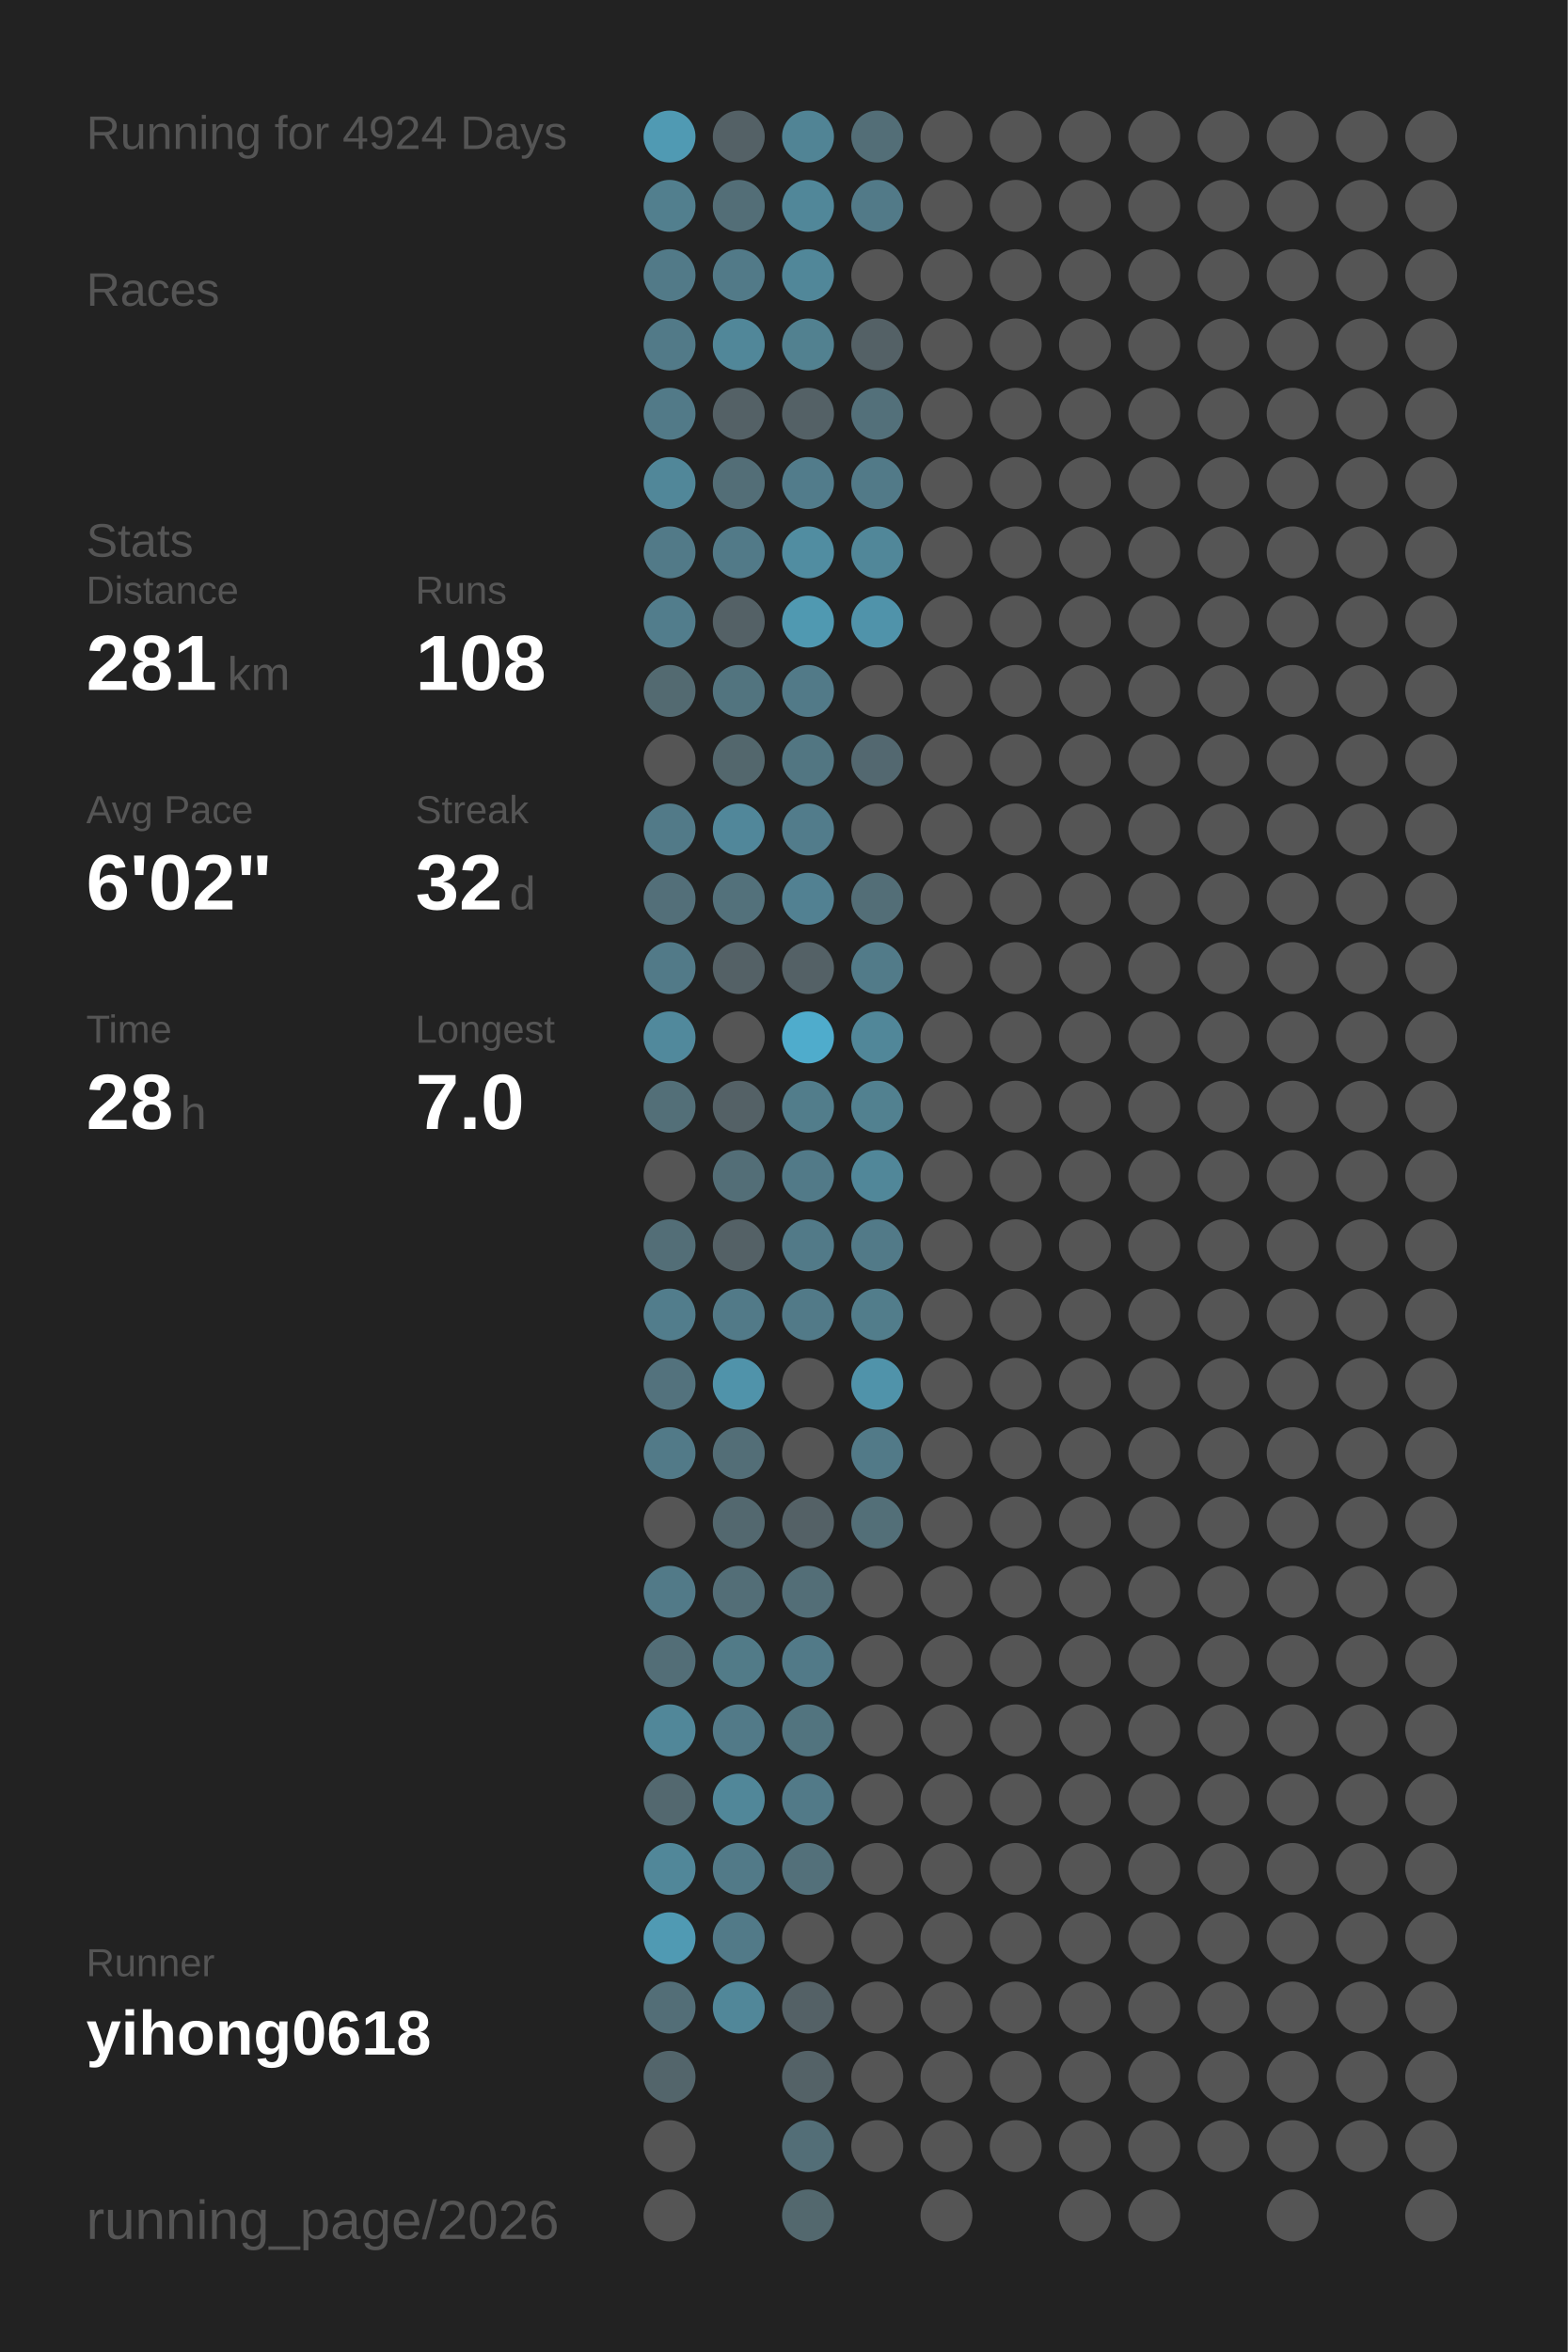
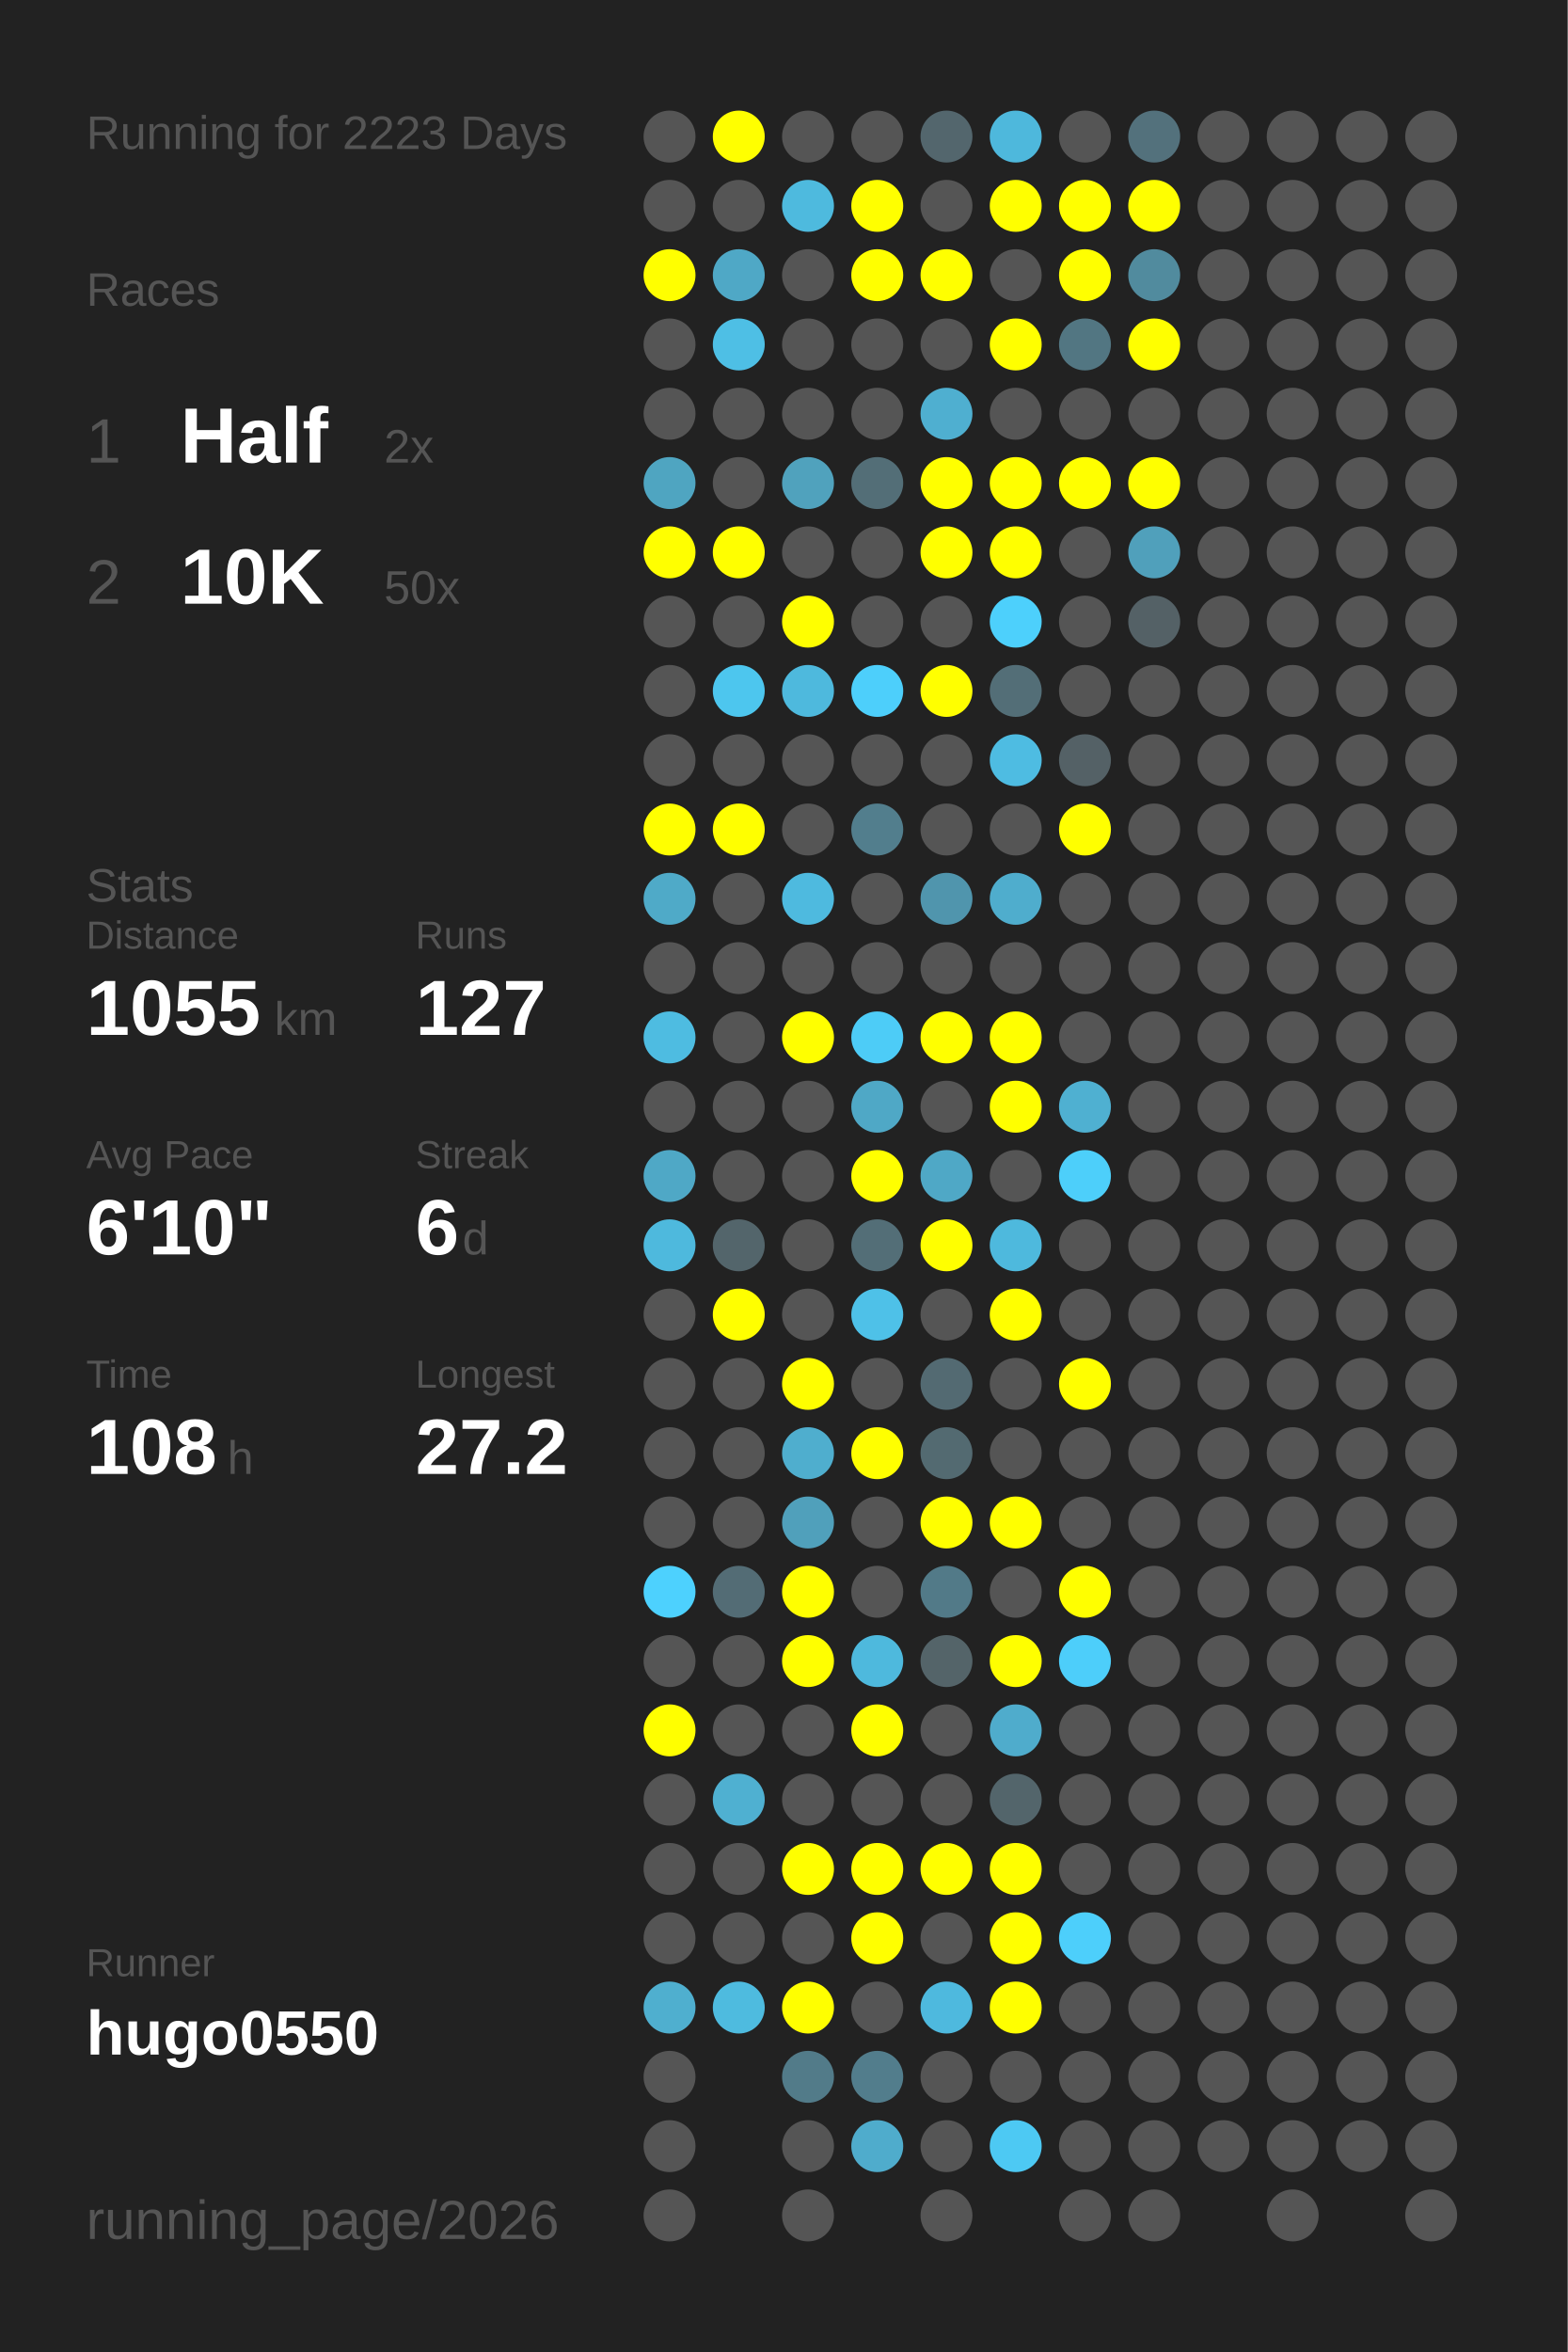
<svg xmlns="http://www.w3.org/2000/svg" baseProfile="full" height="300mm" version="1.1" viewBox="0,0,200,300" width="200mm">
  <defs />
  <rect fill="#222222" height="300" width="200" x="0" y="0" />
-   <text fill="#555555" style="font-size:6px; font-family:Arial;" x="11" y="19">Running for 4924 Days</text>
+   <text fill="#555555" style="font-size:6px; font-family:Arial;" x="11" y="19">Running for 2223 Days</text>
  <text fill="#555555" style="font-size:6px; font-family:Arial;" x="11" y="39">Races</text>
-   <text fill="#555555" style="font-size:6px; font-family:Arial;" x="11" y="71">Stats</text>
-   <text fill="#555555" style="font-size:5px; font-family:Arial;" x="11" y="77">Distance</text>
-   <text fill="#FFFFFF" style="font-size:10px; font-family:Arial; font-weight:bold;" x="11" y="88">281</text>
-   <text fill="#555555" style="font-size:6px; font-family:Arial;" x="29" y="88">km</text>
-   <text fill="#555555" style="font-size:5px; font-family:Arial;" x="53" y="77">Runs</text>
-   <text fill="#FFFFFF" style="font-size:10px; font-family:Arial; font-weight:bold;" x="53" y="88">108</text>
-   <text fill="#555555" style="font-size:5px; font-family:Arial;" x="11" y="105">Avg Pace</text>
-   <text fill="#FFFFFF" style="font-size:10px; font-family:Arial; font-weight:bold;" x="11" y="116">6'02"</text>
-   <text fill="#555555" style="font-size:5px; font-family:Arial;" x="53" y="105">Streak</text>
-   <text fill="#FFFFFF" style="font-size:10px; font-family:Arial; font-weight:bold;" x="53" y="116">32</text>
-   <text fill="#555555" style="font-size:6px; font-family:Arial;" x="65" y="116">d</text>
-   <text fill="#555555" style="font-size:5px; font-family:Arial;" x="11" y="133">Time</text>
-   <text fill="#FFFFFF" style="font-size:10px; font-family:Arial; font-weight:bold;" x="11" y="144">28</text>
-   <text fill="#555555" style="font-size:6px; font-family:Arial;" x="23" y="144">h</text>
-   <text fill="#555555" style="font-size:5px; font-family:Arial;" x="53" y="133">Longest</text>
-   <text fill="#FFFFFF" style="font-size:10px; font-family:Arial; font-weight:bold;" x="53" y="144">7.0</text>
+   <text fill="#555555" style="font-size:8px; font-family:Arial;" x="11" y="59">1</text>
+   <text fill="#FFFFFF" style="font-size:10px; font-family:Arial; font-weight:bold;" x="23" y="59">Half</text>
+   <text fill="#555555" style="font-size:6px; font-family:Arial;" x="49" y="59">2x</text>
+   <text fill="#555555" style="font-size:8px; font-family:Arial;" x="11" y="77">2</text>
+   <text fill="#FFFFFF" style="font-size:10px; font-family:Arial; font-weight:bold;" x="23" y="77">10K</text>
+   <text fill="#555555" style="font-size:6px; font-family:Arial;" x="49" y="77">50x</text>
+   <text fill="#555555" style="font-size:6px; font-family:Arial;" x="11" y="115">Stats</text>
+   <text fill="#555555" style="font-size:5px; font-family:Arial;" x="11" y="121">Distance</text>
+   <text fill="#FFFFFF" style="font-size:10px; font-family:Arial; font-weight:bold;" x="11" y="132">1055</text>
+   <text fill="#555555" style="font-size:6px; font-family:Arial;" x="35" y="132">km</text>
+   <text fill="#555555" style="font-size:5px; font-family:Arial;" x="53" y="121">Runs</text>
+   <text fill="#FFFFFF" style="font-size:10px; font-family:Arial; font-weight:bold;" x="53" y="132">127</text>
+   <text fill="#555555" style="font-size:5px; font-family:Arial;" x="11" y="149">Avg Pace</text>
+   <text fill="#FFFFFF" style="font-size:10px; font-family:Arial; font-weight:bold;" x="11" y="160">6'10"</text>
+   <text fill="#555555" style="font-size:5px; font-family:Arial;" x="53" y="149">Streak</text>
+   <text fill="#FFFFFF" style="font-size:10px; font-family:Arial; font-weight:bold;" x="53" y="160">6</text>
+   <text fill="#555555" style="font-size:6px; font-family:Arial;" x="59" y="160">d</text>
+   <text fill="#555555" style="font-size:5px; font-family:Arial;" x="11" y="177">Time</text>
+   <text fill="#FFFFFF" style="font-size:10px; font-family:Arial; font-weight:bold;" x="11" y="188">108</text>
+   <text fill="#555555" style="font-size:6px; font-family:Arial;" x="29" y="188">h</text>
+   <text fill="#555555" style="font-size:5px; font-family:Arial;" x="53" y="177">Longest</text>
+   <text fill="#FFFFFF" style="font-size:10px; font-family:Arial; font-weight:bold;" x="53" y="188">27.2</text>
  <text fill="#555555" style="font-size:5px; font-family:Arial;" x="11" y="252.065">Runner</text>
-   <text fill="#FFFFFF" style="font-size:8px; font-family:Arial; font-weight:bold;" x="11" y="262.065">yihong0618</text>
+   <text fill="#FFFFFF" style="font-size:8px; font-family:Arial; font-weight:bold;" x="11" y="262.065">hugo0550</text>
  <text fill="#555555" style="font-size:7px; font-family:Arial;" x="11" y="285.581">running_page/2026</text>
-   <circle cx="85.417" cy="17.419" fill="#509ab3" r="3.312" />
-   <circle cx="85.417" cy="26.258" fill="#527f8e" r="3.312" />
-   <circle cx="85.417" cy="35.097" fill="#527a88" r="3.312" />
-   <circle cx="85.417" cy="43.935" fill="#527a88" r="3.312" />
-   <circle cx="85.417" cy="52.774" fill="#527a88" r="3.312" />
-   <circle cx="85.417" cy="61.613" fill="#518799" r="3.312" />
-   <circle cx="85.417" cy="70.452" fill="#527a88" r="3.312" />
-   <circle cx="85.417" cy="79.29" fill="#527d8c" r="3.312" />
-   <circle cx="85.417" cy="88.129" fill="#536a71" r="3.312" />
+   <circle cx="85.417" cy="17.419" fill="#555555" r="3.312" />
+   <circle cx="85.417" cy="26.258" fill="#555555" r="3.312" />
+   <circle cx="85.417" cy="35.097" fill="#FFFF00" r="3.312" />
+   <circle cx="85.417" cy="43.935" fill="#555555" r="3.312" />
+   <circle cx="85.417" cy="52.774" fill="#555555" r="3.312" />
+   <circle cx="85.417" cy="61.613" fill="#4fa5c1" r="3.312" />
+   <circle cx="85.417" cy="70.452" fill="#FFFF00" r="3.312" />
+   <circle cx="85.417" cy="79.29" fill="#555555" r="3.312" />
+   <circle cx="85.417" cy="88.129" fill="#555555" r="3.312" />
  <circle cx="85.417" cy="96.968" fill="#555555" r="3.312" />
-   <circle cx="85.417" cy="105.806" fill="#527a88" r="3.312" />
-   <circle cx="85.417" cy="114.645" fill="#536f79" r="3.312" />
-   <circle cx="85.417" cy="123.484" fill="#527a88" r="3.312" />
-   <circle cx="85.417" cy="132.323" fill="#51899c" r="3.312" />
-   <circle cx="85.417" cy="141.161" fill="#536f78" r="3.312" />
-   <circle cx="85.417" cy="150" fill="#555555" r="3.312" />
-   <circle cx="85.417" cy="158.839" fill="#536e77" r="3.312" />
-   <circle cx="85.417" cy="167.677" fill="#527d8c" r="3.312" />
-   <circle cx="85.417" cy="176.516" fill="#53727d" r="3.312" />
-   <circle cx="85.417" cy="185.355" fill="#527a88" r="3.312" />
+   <circle cx="85.417" cy="105.806" fill="#FFFF00" r="3.312" />
+   <circle cx="85.417" cy="114.645" fill="#4faac8" r="3.312" />
+   <circle cx="85.417" cy="123.484" fill="#555555" r="3.312" />
+   <circle cx="85.417" cy="132.323" fill="#4ebce1" r="3.312" />
+   <circle cx="85.417" cy="141.161" fill="#555555" r="3.312" />
+   <circle cx="85.417" cy="150" fill="#4fa8c6" r="3.312" />
+   <circle cx="85.417" cy="158.839" fill="#4eb9dd" r="3.312" />
+   <circle cx="85.417" cy="167.677" fill="#555555" r="3.312" />
+   <circle cx="85.417" cy="176.516" fill="#555555" r="3.312" />
+   <circle cx="85.417" cy="185.355" fill="#555555" r="3.312" />
  <circle cx="85.417" cy="194.194" fill="#555555" r="3.312" />
-   <circle cx="85.417" cy="203.032" fill="#527a88" r="3.312" />
-   <circle cx="85.417" cy="211.871" fill="#536e77" r="3.312" />
-   <circle cx="85.417" cy="220.71" fill="#518799" r="3.312" />
-   <circle cx="85.417" cy="229.548" fill="#53686f" r="3.312" />
-   <circle cx="85.417" cy="238.387" fill="#518799" r="3.312" />
-   <circle cx="85.417" cy="247.226" fill="#509ab3" r="3.312" />
-   <circle cx="85.417" cy="256.065" fill="#536e77" r="3.312" />
-   <circle cx="85.417" cy="264.903" fill="#53656b" r="3.312" />
+   <circle cx="85.417" cy="203.032" fill="#4dd1fe" r="3.312" />
+   <circle cx="85.417" cy="211.871" fill="#555555" r="3.312" />
+   <circle cx="85.417" cy="220.71" fill="#FFFF00" r="3.312" />
+   <circle cx="85.417" cy="229.548" fill="#555555" r="3.312" />
+   <circle cx="85.417" cy="238.387" fill="#555555" r="3.312" />
+   <circle cx="85.417" cy="247.226" fill="#555555" r="3.312" />
+   <circle cx="85.417" cy="256.065" fill="#4fafcf" r="3.312" />
+   <circle cx="85.417" cy="264.903" fill="#555555" r="3.312" />
  <circle cx="85.417" cy="273.742" fill="#555555" r="3.312" />
  <circle cx="85.417" cy="282.581" fill="#555555" r="3.312" />
-   <circle cx="94.25" cy="17.419" fill="#546166" r="3.312" />
-   <circle cx="94.25" cy="26.258" fill="#536e77" r="3.312" />
-   <circle cx="94.25" cy="35.097" fill="#527a88" r="3.312" />
-   <circle cx="94.25" cy="43.935" fill="#518799" r="3.312" />
-   <circle cx="94.25" cy="52.774" fill="#546166" r="3.312" />
-   <circle cx="94.25" cy="61.613" fill="#536e77" r="3.312" />
-   <circle cx="94.25" cy="70.452" fill="#527a88" r="3.312" />
-   <circle cx="94.25" cy="79.29" fill="#546166" r="3.312" />
-   <circle cx="94.25" cy="88.129" fill="#52747f" r="3.312" />
-   <circle cx="94.25" cy="96.968" fill="#53676d" r="3.312" />
-   <circle cx="94.25" cy="105.806" fill="#51879a" r="3.312" />
-   <circle cx="94.25" cy="114.645" fill="#53717b" r="3.312" />
-   <circle cx="94.25" cy="123.484" fill="#546166" r="3.312" />
+   <circle cx="94.25" cy="17.419" fill="#FFFF00" r="3.312" />
+   <circle cx="94.25" cy="26.258" fill="#555555" r="3.312" />
+   <circle cx="94.25" cy="35.097" fill="#4fa8c6" r="3.312" />
+   <circle cx="94.25" cy="43.935" fill="#4ebfe5" r="3.312" />
+   <circle cx="94.25" cy="52.774" fill="#555555" r="3.312" />
+   <circle cx="94.25" cy="61.613" fill="#555555" r="3.312" />
+   <circle cx="94.25" cy="70.452" fill="#FFFF00" r="3.312" />
+   <circle cx="94.25" cy="79.29" fill="#555555" r="3.312" />
+   <circle cx="94.25" cy="88.129" fill="#4dc6ee" r="3.312" />
+   <circle cx="94.25" cy="96.968" fill="#555555" r="3.312" />
+   <circle cx="94.25" cy="105.806" fill="#FFFF00" r="3.312" />
+   <circle cx="94.25" cy="114.645" fill="#555555" r="3.312" />
+   <circle cx="94.25" cy="123.484" fill="#555555" r="3.312" />
  <circle cx="94.25" cy="132.323" fill="#555555" r="3.312" />
-   <circle cx="94.25" cy="141.161" fill="#546166" r="3.312" />
-   <circle cx="94.25" cy="150" fill="#536e77" r="3.312" />
-   <circle cx="94.25" cy="158.839" fill="#546166" r="3.312" />
-   <circle cx="94.25" cy="167.677" fill="#527a88" r="3.312" />
-   <circle cx="94.25" cy="176.516" fill="#5093aa" r="3.312" />
-   <circle cx="94.25" cy="185.355" fill="#536e77" r="3.312" />
-   <circle cx="94.25" cy="194.194" fill="#53686f" r="3.312" />
-   <circle cx="94.25" cy="203.032" fill="#536e77" r="3.312" />
-   <circle cx="94.25" cy="211.871" fill="#527b88" r="3.312" />
-   <circle cx="94.25" cy="220.71" fill="#527a88" r="3.312" />
-   <circle cx="94.25" cy="229.548" fill="#518799" r="3.312" />
-   <circle cx="94.25" cy="238.387" fill="#527a88" r="3.312" />
-   <circle cx="94.25" cy="247.226" fill="#527a88" r="3.312" />
-   <circle cx="94.25" cy="256.065" fill="#518799" r="3.312" />
-   <circle cx="103.083" cy="17.419" fill="#518495" r="3.312" />
-   <circle cx="103.083" cy="26.258" fill="#518799" r="3.312" />
-   <circle cx="103.083" cy="35.097" fill="#518799" r="3.312" />
-   <circle cx="103.083" cy="43.935" fill="#528190" r="3.312" />
-   <circle cx="103.083" cy="52.774" fill="#546166" r="3.312" />
-   <circle cx="103.083" cy="61.613" fill="#527c8b" r="3.312" />
-   <circle cx="103.083" cy="70.452" fill="#518da1" r="3.312" />
-   <circle cx="103.083" cy="79.29" fill="#5099b1" r="3.312" />
-   <circle cx="103.083" cy="88.129" fill="#527a88" r="3.312" />
-   <circle cx="103.083" cy="96.968" fill="#527682" r="3.312" />
-   <circle cx="103.083" cy="105.806" fill="#527c8b" r="3.312" />
-   <circle cx="103.083" cy="114.645" fill="#528192" r="3.312" />
-   <circle cx="103.083" cy="123.484" fill="#546166" r="3.312" />
-   <circle cx="103.083" cy="132.323" fill="#4faccc" r="3.312" />
-   <circle cx="103.083" cy="141.161" fill="#527d8b" r="3.312" />
-   <circle cx="103.083" cy="150" fill="#527a88" r="3.312" />
-   <circle cx="103.083" cy="158.839" fill="#527a88" r="3.312" />
-   <circle cx="103.083" cy="167.677" fill="#527a88" r="3.312" />
-   <circle cx="103.083" cy="176.516" fill="#555555" r="3.312" />
-   <circle cx="103.083" cy="185.355" fill="#555555" r="3.312" />
-   <circle cx="103.083" cy="194.194" fill="#546166" r="3.312" />
-   <circle cx="103.083" cy="203.032" fill="#536e77" r="3.312" />
-   <circle cx="103.083" cy="211.871" fill="#527a88" r="3.312" />
-   <circle cx="103.083" cy="220.71" fill="#52747f" r="3.312" />
-   <circle cx="103.083" cy="229.548" fill="#527a88" r="3.312" />
-   <circle cx="103.083" cy="238.387" fill="#53707a" r="3.312" />
+   <circle cx="94.25" cy="141.161" fill="#555555" r="3.312" />
+   <circle cx="94.25" cy="150" fill="#555555" r="3.312" />
+   <circle cx="94.25" cy="158.839" fill="#53656b" r="3.312" />
+   <circle cx="94.25" cy="167.677" fill="#FFFF00" r="3.312" />
+   <circle cx="94.25" cy="176.516" fill="#555555" r="3.312" />
+   <circle cx="94.25" cy="185.355" fill="#555555" r="3.312" />
+   <circle cx="94.25" cy="194.194" fill="#555555" r="3.312" />
+   <circle cx="94.25" cy="203.032" fill="#536c75" r="3.312" />
+   <circle cx="94.25" cy="211.871" fill="#555555" r="3.312" />
+   <circle cx="94.25" cy="220.71" fill="#555555" r="3.312" />
+   <circle cx="94.25" cy="229.548" fill="#4fb0d1" r="3.312" />
+   <circle cx="94.25" cy="238.387" fill="#555555" r="3.312" />
+   <circle cx="94.25" cy="247.226" fill="#555555" r="3.312" />
+   <circle cx="94.25" cy="256.065" fill="#4ebbdf" r="3.312" />
+   <circle cx="103.083" cy="17.419" fill="#555555" r="3.312" />
+   <circle cx="103.083" cy="26.258" fill="#4ebade" r="3.312" />
+   <circle cx="103.083" cy="35.097" fill="#555555" r="3.312" />
+   <circle cx="103.083" cy="43.935" fill="#555555" r="3.312" />
+   <circle cx="103.083" cy="52.774" fill="#555555" r="3.312" />
+   <circle cx="103.083" cy="61.613" fill="#50a2bd" r="3.312" />
+   <circle cx="103.083" cy="70.452" fill="#555555" r="3.312" />
+   <circle cx="103.083" cy="79.29" fill="#FFFF00" r="3.312" />
+   <circle cx="103.083" cy="88.129" fill="#4eb9dd" r="3.312" />
+   <circle cx="103.083" cy="96.968" fill="#555555" r="3.312" />
+   <circle cx="103.083" cy="105.806" fill="#555555" r="3.312" />
+   <circle cx="103.083" cy="114.645" fill="#4ebadf" r="3.312" />
+   <circle cx="103.083" cy="123.484" fill="#555555" r="3.312" />
+   <circle cx="103.083" cy="132.323" fill="#FFFF00" r="3.312" />
+   <circle cx="103.083" cy="141.161" fill="#555555" r="3.312" />
+   <circle cx="103.083" cy="150" fill="#555555" r="3.312" />
+   <circle cx="103.083" cy="158.839" fill="#555555" r="3.312" />
+   <circle cx="103.083" cy="167.677" fill="#555555" r="3.312" />
+   <circle cx="103.083" cy="176.516" fill="#FFFF00" r="3.312" />
+   <circle cx="103.083" cy="185.355" fill="#4faece" r="3.312" />
+   <circle cx="103.083" cy="194.194" fill="#50a0bb" r="3.312" />
+   <circle cx="103.083" cy="203.032" fill="#FFFF00" r="3.312" />
+   <circle cx="103.083" cy="211.871" fill="#FFFF00" r="3.312" />
+   <circle cx="103.083" cy="220.71" fill="#555555" r="3.312" />
+   <circle cx="103.083" cy="229.548" fill="#555555" r="3.312" />
+   <circle cx="103.083" cy="238.387" fill="#FFFF00" r="3.312" />
  <circle cx="103.083" cy="247.226" fill="#555555" r="3.312" />
-   <circle cx="103.083" cy="256.065" fill="#546166" r="3.312" />
-   <circle cx="103.083" cy="264.903" fill="#546267" r="3.312" />
-   <circle cx="103.083" cy="273.742" fill="#536e77" r="3.312" />
-   <circle cx="103.083" cy="282.581" fill="#53686e" r="3.312" />
-   <circle cx="111.917" cy="17.419" fill="#536e77" r="3.312" />
-   <circle cx="111.917" cy="26.258" fill="#527a88" r="3.312" />
-   <circle cx="111.917" cy="35.097" fill="#555555" r="3.312" />
-   <circle cx="111.917" cy="43.935" fill="#546166" r="3.312" />
-   <circle cx="111.917" cy="52.774" fill="#53707a" r="3.312" />
-   <circle cx="111.917" cy="61.613" fill="#527a88" r="3.312" />
-   <circle cx="111.917" cy="70.452" fill="#518799" r="3.312" />
-   <circle cx="111.917" cy="79.29" fill="#5093aa" r="3.312" />
-   <circle cx="111.917" cy="88.129" fill="#555555" r="3.312" />
-   <circle cx="111.917" cy="96.968" fill="#536870" r="3.312" />
-   <circle cx="111.917" cy="105.806" fill="#555555" r="3.312" />
-   <circle cx="111.917" cy="114.645" fill="#536e77" r="3.312" />
-   <circle cx="111.917" cy="123.484" fill="#527b89" r="3.312" />
-   <circle cx="111.917" cy="132.323" fill="#518799" r="3.312" />
-   <circle cx="111.917" cy="141.161" fill="#528190" r="3.312" />
-   <circle cx="111.917" cy="150" fill="#518799" r="3.312" />
-   <circle cx="111.917" cy="158.839" fill="#527a88" r="3.312" />
-   <circle cx="111.917" cy="167.677" fill="#527d8b" r="3.312" />
-   <circle cx="111.917" cy="176.516" fill="#5093aa" r="3.312" />
-   <circle cx="111.917" cy="185.355" fill="#527a88" r="3.312" />
-   <circle cx="111.917" cy="194.194" fill="#536f78" r="3.312" />
+   <circle cx="103.083" cy="256.065" fill="#FFFF00" r="3.312" />
+   <circle cx="103.083" cy="264.903" fill="#527b89" r="3.312" />
+   <circle cx="103.083" cy="273.742" fill="#555555" r="3.312" />
+   <circle cx="103.083" cy="282.581" fill="#555555" r="3.312" />
+   <circle cx="111.917" cy="17.419" fill="#555555" r="3.312" />
+   <circle cx="111.917" cy="26.258" fill="#FFFF00" r="3.312" />
+   <circle cx="111.917" cy="35.097" fill="#FFFF00" r="3.312" />
+   <circle cx="111.917" cy="43.935" fill="#555555" r="3.312" />
+   <circle cx="111.917" cy="52.774" fill="#555555" r="3.312" />
+   <circle cx="111.917" cy="61.613" fill="#536e77" r="3.312" />
+   <circle cx="111.917" cy="70.452" fill="#555555" r="3.312" />
+   <circle cx="111.917" cy="79.29" fill="#555555" r="3.312" />
+   <circle cx="111.917" cy="88.129" fill="#4dcffb" r="3.312" />
+   <circle cx="111.917" cy="96.968" fill="#555555" r="3.312" />
+   <circle cx="111.917" cy="105.806" fill="#527e8d" r="3.312" />
+   <circle cx="111.917" cy="114.645" fill="#555555" r="3.312" />
+   <circle cx="111.917" cy="123.484" fill="#555555" r="3.312" />
+   <circle cx="111.917" cy="132.323" fill="#4dccf7" r="3.312" />
+   <circle cx="111.917" cy="141.161" fill="#4fa8c6" r="3.312" />
+   <circle cx="111.917" cy="150" fill="#FFFF00" r="3.312" />
+   <circle cx="111.917" cy="158.839" fill="#536e77" r="3.312" />
+   <circle cx="111.917" cy="167.677" fill="#4ec1e8" r="3.312" />
+   <circle cx="111.917" cy="176.516" fill="#555555" r="3.312" />
+   <circle cx="111.917" cy="185.355" fill="#FFFF00" r="3.312" />
+   <circle cx="111.917" cy="194.194" fill="#555555" r="3.312" />
  <circle cx="111.917" cy="203.032" fill="#555555" r="3.312" />
-   <circle cx="111.917" cy="211.871" fill="#555555" r="3.312" />
-   <circle cx="111.917" cy="220.71" fill="#555555" r="3.312" />
+   <circle cx="111.917" cy="211.871" fill="#4eb9dd" r="3.312" />
+   <circle cx="111.917" cy="220.71" fill="#FFFF00" r="3.312" />
  <circle cx="111.917" cy="229.548" fill="#555555" r="3.312" />
-   <circle cx="111.917" cy="238.387" fill="#555555" r="3.312" />
-   <circle cx="111.917" cy="247.226" fill="#555555" r="3.312" />
+   <circle cx="111.917" cy="238.387" fill="#FFFF00" r="3.312" />
+   <circle cx="111.917" cy="247.226" fill="#FFFF00" r="3.312" />
  <circle cx="111.917" cy="256.065" fill="#555555" r="3.312" />
-   <circle cx="111.917" cy="264.903" fill="#555555" r="3.312" />
-   <circle cx="111.917" cy="273.742" fill="#555555" r="3.312" />
-   <circle cx="120.75" cy="17.419" fill="#555555" r="3.312" />
+   <circle cx="111.917" cy="264.903" fill="#527d8c" r="3.312" />
+   <circle cx="111.917" cy="273.742" fill="#4faccc" r="3.312" />
+   <circle cx="120.75" cy="17.419" fill="#53666d" r="3.312" />
  <circle cx="120.75" cy="26.258" fill="#555555" r="3.312" />
-   <circle cx="120.75" cy="35.097" fill="#555555" r="3.312" />
+   <circle cx="120.75" cy="35.097" fill="#FFFF00" r="3.312" />
  <circle cx="120.75" cy="43.935" fill="#555555" r="3.312" />
-   <circle cx="120.75" cy="52.774" fill="#555555" r="3.312" />
-   <circle cx="120.75" cy="61.613" fill="#555555" r="3.312" />
-   <circle cx="120.75" cy="70.452" fill="#555555" r="3.312" />
+   <circle cx="120.75" cy="52.774" fill="#4fafd0" r="3.312" />
+   <circle cx="120.75" cy="61.613" fill="#FFFF00" r="3.312" />
+   <circle cx="120.75" cy="70.452" fill="#FFFF00" r="3.312" />
  <circle cx="120.75" cy="79.29" fill="#555555" r="3.312" />
-   <circle cx="120.75" cy="88.129" fill="#555555" r="3.312" />
+   <circle cx="120.75" cy="88.129" fill="#FFFF00" r="3.312" />
  <circle cx="120.75" cy="96.968" fill="#555555" r="3.312" />
  <circle cx="120.75" cy="105.806" fill="#555555" r="3.312" />
-   <circle cx="120.75" cy="114.645" fill="#555555" r="3.312" />
+   <circle cx="120.75" cy="114.645" fill="#5095ad" r="3.312" />
  <circle cx="120.75" cy="123.484" fill="#555555" r="3.312" />
-   <circle cx="120.75" cy="132.323" fill="#555555" r="3.312" />
+   <circle cx="120.75" cy="132.323" fill="#FFFF00" r="3.312" />
  <circle cx="120.75" cy="141.161" fill="#555555" r="3.312" />
-   <circle cx="120.75" cy="150" fill="#555555" r="3.312" />
-   <circle cx="120.75" cy="158.839" fill="#555555" r="3.312" />
+   <circle cx="120.75" cy="150" fill="#4fa8c6" r="3.312" />
+   <circle cx="120.75" cy="158.839" fill="#FFFF00" r="3.312" />
  <circle cx="120.75" cy="167.677" fill="#555555" r="3.312" />
-   <circle cx="120.75" cy="176.516" fill="#555555" r="3.312" />
-   <circle cx="120.75" cy="185.355" fill="#555555" r="3.312" />
-   <circle cx="120.75" cy="194.194" fill="#555555" r="3.312" />
-   <circle cx="120.75" cy="203.032" fill="#555555" r="3.312" />
-   <circle cx="120.75" cy="211.871" fill="#555555" r="3.312" />
+   <circle cx="120.75" cy="176.516" fill="#536a72" r="3.312" />
+   <circle cx="120.75" cy="185.355" fill="#536a71" r="3.312" />
+   <circle cx="120.75" cy="194.194" fill="#FFFF00" r="3.312" />
+   <circle cx="120.75" cy="203.032" fill="#527a88" r="3.312" />
+   <circle cx="120.75" cy="211.871" fill="#546469" r="3.312" />
  <circle cx="120.75" cy="220.71" fill="#555555" r="3.312" />
  <circle cx="120.75" cy="229.548" fill="#555555" r="3.312" />
-   <circle cx="120.75" cy="238.387" fill="#555555" r="3.312" />
+   <circle cx="120.75" cy="238.387" fill="#FFFF00" r="3.312" />
  <circle cx="120.75" cy="247.226" fill="#555555" r="3.312" />
-   <circle cx="120.75" cy="256.065" fill="#555555" r="3.312" />
+   <circle cx="120.75" cy="256.065" fill="#4eb9de" r="3.312" />
  <circle cx="120.75" cy="264.903" fill="#555555" r="3.312" />
  <circle cx="120.75" cy="273.742" fill="#555555" r="3.312" />
  <circle cx="120.75" cy="282.581" fill="#555555" r="3.312" />
-   <circle cx="129.583" cy="17.419" fill="#555555" r="3.312" />
-   <circle cx="129.583" cy="26.258" fill="#555555" r="3.312" />
+   <circle cx="129.583" cy="17.419" fill="#4eb8dc" r="3.312" />
+   <circle cx="129.583" cy="26.258" fill="#FFFF00" r="3.312" />
  <circle cx="129.583" cy="35.097" fill="#555555" r="3.312" />
-   <circle cx="129.583" cy="43.935" fill="#555555" r="3.312" />
+   <circle cx="129.583" cy="43.935" fill="#FFFF00" r="3.312" />
  <circle cx="129.583" cy="52.774" fill="#555555" r="3.312" />
-   <circle cx="129.583" cy="61.613" fill="#555555" r="3.312" />
-   <circle cx="129.583" cy="70.452" fill="#555555" r="3.312" />
-   <circle cx="129.583" cy="79.29" fill="#555555" r="3.312" />
-   <circle cx="129.583" cy="88.129" fill="#555555" r="3.312" />
-   <circle cx="129.583" cy="96.968" fill="#555555" r="3.312" />
+   <circle cx="129.583" cy="61.613" fill="#FFFF00" r="3.312" />
+   <circle cx="129.583" cy="70.452" fill="#FFFF00" r="3.312" />
+   <circle cx="129.583" cy="79.29" fill="#4dd0fc" r="3.312" />
+   <circle cx="129.583" cy="88.129" fill="#536e77" r="3.312" />
+   <circle cx="129.583" cy="96.968" fill="#4ebce2" r="3.312" />
  <circle cx="129.583" cy="105.806" fill="#555555" r="3.312" />
-   <circle cx="129.583" cy="114.645" fill="#555555" r="3.312" />
+   <circle cx="129.583" cy="114.645" fill="#4fadcd" r="3.312" />
  <circle cx="129.583" cy="123.484" fill="#555555" r="3.312" />
-   <circle cx="129.583" cy="132.323" fill="#555555" r="3.312" />
-   <circle cx="129.583" cy="141.161" fill="#555555" r="3.312" />
+   <circle cx="129.583" cy="132.323" fill="#FFFF00" r="3.312" />
+   <circle cx="129.583" cy="141.161" fill="#FFFF00" r="3.312" />
  <circle cx="129.583" cy="150" fill="#555555" r="3.312" />
-   <circle cx="129.583" cy="158.839" fill="#555555" r="3.312" />
-   <circle cx="129.583" cy="167.677" fill="#555555" r="3.312" />
+   <circle cx="129.583" cy="158.839" fill="#4eb9dd" r="3.312" />
+   <circle cx="129.583" cy="167.677" fill="#FFFF00" r="3.312" />
  <circle cx="129.583" cy="176.516" fill="#555555" r="3.312" />
  <circle cx="129.583" cy="185.355" fill="#555555" r="3.312" />
-   <circle cx="129.583" cy="194.194" fill="#555555" r="3.312" />
+   <circle cx="129.583" cy="194.194" fill="#FFFF00" r="3.312" />
  <circle cx="129.583" cy="203.032" fill="#555555" r="3.312" />
-   <circle cx="129.583" cy="211.871" fill="#555555" r="3.312" />
-   <circle cx="129.583" cy="220.71" fill="#555555" r="3.312" />
-   <circle cx="129.583" cy="229.548" fill="#555555" r="3.312" />
-   <circle cx="129.583" cy="238.387" fill="#555555" r="3.312" />
-   <circle cx="129.583" cy="247.226" fill="#555555" r="3.312" />
-   <circle cx="129.583" cy="256.065" fill="#555555" r="3.312" />
+   <circle cx="129.583" cy="211.871" fill="#FFFF00" r="3.312" />
+   <circle cx="129.583" cy="220.71" fill="#4faccc" r="3.312" />
+   <circle cx="129.583" cy="229.548" fill="#53656b" r="3.312" />
+   <circle cx="129.583" cy="238.387" fill="#FFFF00" r="3.312" />
+   <circle cx="129.583" cy="247.226" fill="#FFFF00" r="3.312" />
+   <circle cx="129.583" cy="256.065" fill="#FFFF00" r="3.312" />
  <circle cx="129.583" cy="264.903" fill="#555555" r="3.312" />
-   <circle cx="129.583" cy="273.742" fill="#555555" r="3.312" />
+   <circle cx="129.583" cy="273.742" fill="#4dc9f3" r="3.312" />
  <circle cx="138.417" cy="17.419" fill="#555555" r="3.312" />
-   <circle cx="138.417" cy="26.258" fill="#555555" r="3.312" />
-   <circle cx="138.417" cy="35.097" fill="#555555" r="3.312" />
-   <circle cx="138.417" cy="43.935" fill="#555555" r="3.312" />
+   <circle cx="138.417" cy="26.258" fill="#FFFF00" r="3.312" />
+   <circle cx="138.417" cy="35.097" fill="#FFFF00" r="3.312" />
+   <circle cx="138.417" cy="43.935" fill="#527682" r="3.312" />
  <circle cx="138.417" cy="52.774" fill="#555555" r="3.312" />
-   <circle cx="138.417" cy="61.613" fill="#555555" r="3.312" />
+   <circle cx="138.417" cy="61.613" fill="#FFFF00" r="3.312" />
  <circle cx="138.417" cy="70.452" fill="#555555" r="3.312" />
  <circle cx="138.417" cy="79.29" fill="#555555" r="3.312" />
  <circle cx="138.417" cy="88.129" fill="#555555" r="3.312" />
-   <circle cx="138.417" cy="96.968" fill="#555555" r="3.312" />
-   <circle cx="138.417" cy="105.806" fill="#555555" r="3.312" />
+   <circle cx="138.417" cy="96.968" fill="#546166" r="3.312" />
+   <circle cx="138.417" cy="105.806" fill="#FFFF00" r="3.312" />
  <circle cx="138.417" cy="114.645" fill="#555555" r="3.312" />
  <circle cx="138.417" cy="123.484" fill="#555555" r="3.312" />
  <circle cx="138.417" cy="132.323" fill="#555555" r="3.312" />
-   <circle cx="138.417" cy="141.161" fill="#555555" r="3.312" />
-   <circle cx="138.417" cy="150" fill="#555555" r="3.312" />
+   <circle cx="138.417" cy="141.161" fill="#4fb0d1" r="3.312" />
+   <circle cx="138.417" cy="150" fill="#4dcffa" r="3.312" />
  <circle cx="138.417" cy="158.839" fill="#555555" r="3.312" />
  <circle cx="138.417" cy="167.677" fill="#555555" r="3.312" />
-   <circle cx="138.417" cy="176.516" fill="#555555" r="3.312" />
+   <circle cx="138.417" cy="176.516" fill="#FFFF00" r="3.312" />
  <circle cx="138.417" cy="185.355" fill="#555555" r="3.312" />
  <circle cx="138.417" cy="194.194" fill="#555555" r="3.312" />
-   <circle cx="138.417" cy="203.032" fill="#555555" r="3.312" />
-   <circle cx="138.417" cy="211.871" fill="#555555" r="3.312" />
+   <circle cx="138.417" cy="203.032" fill="#FFFF00" r="3.312" />
+   <circle cx="138.417" cy="211.871" fill="#4dcefa" r="3.312" />
  <circle cx="138.417" cy="220.71" fill="#555555" r="3.312" />
  <circle cx="138.417" cy="229.548" fill="#555555" r="3.312" />
  <circle cx="138.417" cy="238.387" fill="#555555" r="3.312" />
-   <circle cx="138.417" cy="247.226" fill="#555555" r="3.312" />
+   <circle cx="138.417" cy="247.226" fill="#4dcffb" r="3.312" />
  <circle cx="138.417" cy="256.065" fill="#555555" r="3.312" />
  <circle cx="138.417" cy="264.903" fill="#555555" r="3.312" />
  <circle cx="138.417" cy="273.742" fill="#555555" r="3.312" />
  <circle cx="138.417" cy="282.581" fill="#555555" r="3.312" />
-   <circle cx="147.25" cy="17.419" fill="#555555" r="3.312" />
-   <circle cx="147.25" cy="26.258" fill="#555555" r="3.312" />
-   <circle cx="147.25" cy="35.097" fill="#555555" r="3.312" />
-   <circle cx="147.25" cy="43.935" fill="#555555" r="3.312" />
+   <circle cx="147.25" cy="17.419" fill="#53717c" r="3.312" />
+   <circle cx="147.25" cy="26.258" fill="#FFFF00" r="3.312" />
+   <circle cx="147.25" cy="35.097" fill="#518b9e" r="3.312" />
+   <circle cx="147.25" cy="43.935" fill="#FFFF00" r="3.312" />
  <circle cx="147.25" cy="52.774" fill="#555555" r="3.312" />
-   <circle cx="147.25" cy="61.613" fill="#555555" r="3.312" />
-   <circle cx="147.25" cy="70.452" fill="#555555" r="3.312" />
-   <circle cx="147.25" cy="79.29" fill="#555555" r="3.312" />
+   <circle cx="147.25" cy="61.613" fill="#FFFF00" r="3.312" />
+   <circle cx="147.25" cy="70.452" fill="#50a0bb" r="3.312" />
+   <circle cx="147.25" cy="79.29" fill="#546166" r="3.312" />
  <circle cx="147.25" cy="88.129" fill="#555555" r="3.312" />
  <circle cx="147.25" cy="96.968" fill="#555555" r="3.312" />
  <circle cx="147.25" cy="105.806" fill="#555555" r="3.312" />
  <circle cx="147.25" cy="114.645" fill="#555555" r="3.312" />
  <circle cx="147.25" cy="123.484" fill="#555555" r="3.312" />
  <circle cx="147.25" cy="132.323" fill="#555555" r="3.312" />
  <circle cx="147.25" cy="141.161" fill="#555555" r="3.312" />
  <circle cx="147.25" cy="150" fill="#555555" r="3.312" />
  <circle cx="147.25" cy="158.839" fill="#555555" r="3.312" />
  <circle cx="147.25" cy="167.677" fill="#555555" r="3.312" />
  <circle cx="147.25" cy="176.516" fill="#555555" r="3.312" />
  <circle cx="147.25" cy="185.355" fill="#555555" r="3.312" />
  <circle cx="147.25" cy="194.194" fill="#555555" r="3.312" />
  <circle cx="147.25" cy="203.032" fill="#555555" r="3.312" />
  <circle cx="147.25" cy="211.871" fill="#555555" r="3.312" />
  <circle cx="147.25" cy="220.71" fill="#555555" r="3.312" />
  <circle cx="147.25" cy="229.548" fill="#555555" r="3.312" />
  <circle cx="147.25" cy="238.387" fill="#555555" r="3.312" />
  <circle cx="147.25" cy="247.226" fill="#555555" r="3.312" />
  <circle cx="147.25" cy="256.065" fill="#555555" r="3.312" />
  <circle cx="147.25" cy="264.903" fill="#555555" r="3.312" />
  <circle cx="147.25" cy="273.742" fill="#555555" r="3.312" />
  <circle cx="147.25" cy="282.581" fill="#555555" r="3.312" />
  <circle cx="156.083" cy="17.419" fill="#555555" r="3.312" />
  <circle cx="156.083" cy="26.258" fill="#555555" r="3.312" />
  <circle cx="156.083" cy="35.097" fill="#555555" r="3.312" />
  <circle cx="156.083" cy="43.935" fill="#555555" r="3.312" />
  <circle cx="156.083" cy="52.774" fill="#555555" r="3.312" />
  <circle cx="156.083" cy="61.613" fill="#555555" r="3.312" />
  <circle cx="156.083" cy="70.452" fill="#555555" r="3.312" />
  <circle cx="156.083" cy="79.29" fill="#555555" r="3.312" />
  <circle cx="156.083" cy="88.129" fill="#555555" r="3.312" />
  <circle cx="156.083" cy="96.968" fill="#555555" r="3.312" />
  <circle cx="156.083" cy="105.806" fill="#555555" r="3.312" />
  <circle cx="156.083" cy="114.645" fill="#555555" r="3.312" />
  <circle cx="156.083" cy="123.484" fill="#555555" r="3.312" />
  <circle cx="156.083" cy="132.323" fill="#555555" r="3.312" />
  <circle cx="156.083" cy="141.161" fill="#555555" r="3.312" />
  <circle cx="156.083" cy="150" fill="#555555" r="3.312" />
  <circle cx="156.083" cy="158.839" fill="#555555" r="3.312" />
  <circle cx="156.083" cy="167.677" fill="#555555" r="3.312" />
  <circle cx="156.083" cy="176.516" fill="#555555" r="3.312" />
  <circle cx="156.083" cy="185.355" fill="#555555" r="3.312" />
  <circle cx="156.083" cy="194.194" fill="#555555" r="3.312" />
  <circle cx="156.083" cy="203.032" fill="#555555" r="3.312" />
  <circle cx="156.083" cy="211.871" fill="#555555" r="3.312" />
  <circle cx="156.083" cy="220.71" fill="#555555" r="3.312" />
  <circle cx="156.083" cy="229.548" fill="#555555" r="3.312" />
  <circle cx="156.083" cy="238.387" fill="#555555" r="3.312" />
  <circle cx="156.083" cy="247.226" fill="#555555" r="3.312" />
  <circle cx="156.083" cy="256.065" fill="#555555" r="3.312" />
  <circle cx="156.083" cy="264.903" fill="#555555" r="3.312" />
  <circle cx="156.083" cy="273.742" fill="#555555" r="3.312" />
  <circle cx="164.917" cy="17.419" fill="#555555" r="3.312" />
  <circle cx="164.917" cy="26.258" fill="#555555" r="3.312" />
  <circle cx="164.917" cy="35.097" fill="#555555" r="3.312" />
  <circle cx="164.917" cy="43.935" fill="#555555" r="3.312" />
  <circle cx="164.917" cy="52.774" fill="#555555" r="3.312" />
  <circle cx="164.917" cy="61.613" fill="#555555" r="3.312" />
  <circle cx="164.917" cy="70.452" fill="#555555" r="3.312" />
  <circle cx="164.917" cy="79.29" fill="#555555" r="3.312" />
  <circle cx="164.917" cy="88.129" fill="#555555" r="3.312" />
  <circle cx="164.917" cy="96.968" fill="#555555" r="3.312" />
  <circle cx="164.917" cy="105.806" fill="#555555" r="3.312" />
  <circle cx="164.917" cy="114.645" fill="#555555" r="3.312" />
  <circle cx="164.917" cy="123.484" fill="#555555" r="3.312" />
  <circle cx="164.917" cy="132.323" fill="#555555" r="3.312" />
  <circle cx="164.917" cy="141.161" fill="#555555" r="3.312" />
  <circle cx="164.917" cy="150" fill="#555555" r="3.312" />
  <circle cx="164.917" cy="158.839" fill="#555555" r="3.312" />
  <circle cx="164.917" cy="167.677" fill="#555555" r="3.312" />
  <circle cx="164.917" cy="176.516" fill="#555555" r="3.312" />
  <circle cx="164.917" cy="185.355" fill="#555555" r="3.312" />
  <circle cx="164.917" cy="194.194" fill="#555555" r="3.312" />
  <circle cx="164.917" cy="203.032" fill="#555555" r="3.312" />
  <circle cx="164.917" cy="211.871" fill="#555555" r="3.312" />
  <circle cx="164.917" cy="220.71" fill="#555555" r="3.312" />
  <circle cx="164.917" cy="229.548" fill="#555555" r="3.312" />
  <circle cx="164.917" cy="238.387" fill="#555555" r="3.312" />
  <circle cx="164.917" cy="247.226" fill="#555555" r="3.312" />
  <circle cx="164.917" cy="256.065" fill="#555555" r="3.312" />
  <circle cx="164.917" cy="264.903" fill="#555555" r="3.312" />
  <circle cx="164.917" cy="273.742" fill="#555555" r="3.312" />
  <circle cx="164.917" cy="282.581" fill="#555555" r="3.312" />
  <circle cx="173.75" cy="17.419" fill="#555555" r="3.312" />
  <circle cx="173.75" cy="26.258" fill="#555555" r="3.312" />
  <circle cx="173.75" cy="35.097" fill="#555555" r="3.312" />
  <circle cx="173.75" cy="43.935" fill="#555555" r="3.312" />
  <circle cx="173.75" cy="52.774" fill="#555555" r="3.312" />
  <circle cx="173.75" cy="61.613" fill="#555555" r="3.312" />
  <circle cx="173.75" cy="70.452" fill="#555555" r="3.312" />
  <circle cx="173.75" cy="79.29" fill="#555555" r="3.312" />
  <circle cx="173.75" cy="88.129" fill="#555555" r="3.312" />
  <circle cx="173.75" cy="96.968" fill="#555555" r="3.312" />
  <circle cx="173.75" cy="105.806" fill="#555555" r="3.312" />
  <circle cx="173.75" cy="114.645" fill="#555555" r="3.312" />
  <circle cx="173.75" cy="123.484" fill="#555555" r="3.312" />
  <circle cx="173.75" cy="132.323" fill="#555555" r="3.312" />
  <circle cx="173.75" cy="141.161" fill="#555555" r="3.312" />
  <circle cx="173.75" cy="150" fill="#555555" r="3.312" />
  <circle cx="173.75" cy="158.839" fill="#555555" r="3.312" />
  <circle cx="173.75" cy="167.677" fill="#555555" r="3.312" />
  <circle cx="173.75" cy="176.516" fill="#555555" r="3.312" />
  <circle cx="173.75" cy="185.355" fill="#555555" r="3.312" />
  <circle cx="173.75" cy="194.194" fill="#555555" r="3.312" />
  <circle cx="173.75" cy="203.032" fill="#555555" r="3.312" />
  <circle cx="173.75" cy="211.871" fill="#555555" r="3.312" />
  <circle cx="173.75" cy="220.71" fill="#555555" r="3.312" />
  <circle cx="173.75" cy="229.548" fill="#555555" r="3.312" />
  <circle cx="173.75" cy="238.387" fill="#555555" r="3.312" />
  <circle cx="173.75" cy="247.226" fill="#555555" r="3.312" />
  <circle cx="173.75" cy="256.065" fill="#555555" r="3.312" />
  <circle cx="173.75" cy="264.903" fill="#555555" r="3.312" />
  <circle cx="173.75" cy="273.742" fill="#555555" r="3.312" />
  <circle cx="182.583" cy="17.419" fill="#555555" r="3.312" />
  <circle cx="182.583" cy="26.258" fill="#555555" r="3.312" />
  <circle cx="182.583" cy="35.097" fill="#555555" r="3.312" />
  <circle cx="182.583" cy="43.935" fill="#555555" r="3.312" />
  <circle cx="182.583" cy="52.774" fill="#555555" r="3.312" />
  <circle cx="182.583" cy="61.613" fill="#555555" r="3.312" />
  <circle cx="182.583" cy="70.452" fill="#555555" r="3.312" />
  <circle cx="182.583" cy="79.29" fill="#555555" r="3.312" />
  <circle cx="182.583" cy="88.129" fill="#555555" r="3.312" />
  <circle cx="182.583" cy="96.968" fill="#555555" r="3.312" />
  <circle cx="182.583" cy="105.806" fill="#555555" r="3.312" />
  <circle cx="182.583" cy="114.645" fill="#555555" r="3.312" />
  <circle cx="182.583" cy="123.484" fill="#555555" r="3.312" />
  <circle cx="182.583" cy="132.323" fill="#555555" r="3.312" />
  <circle cx="182.583" cy="141.161" fill="#555555" r="3.312" />
  <circle cx="182.583" cy="150" fill="#555555" r="3.312" />
  <circle cx="182.583" cy="158.839" fill="#555555" r="3.312" />
  <circle cx="182.583" cy="167.677" fill="#555555" r="3.312" />
  <circle cx="182.583" cy="176.516" fill="#555555" r="3.312" />
  <circle cx="182.583" cy="185.355" fill="#555555" r="3.312" />
  <circle cx="182.583" cy="194.194" fill="#555555" r="3.312" />
  <circle cx="182.583" cy="203.032" fill="#555555" r="3.312" />
  <circle cx="182.583" cy="211.871" fill="#555555" r="3.312" />
  <circle cx="182.583" cy="220.71" fill="#555555" r="3.312" />
  <circle cx="182.583" cy="229.548" fill="#555555" r="3.312" />
  <circle cx="182.583" cy="238.387" fill="#555555" r="3.312" />
  <circle cx="182.583" cy="247.226" fill="#555555" r="3.312" />
  <circle cx="182.583" cy="256.065" fill="#555555" r="3.312" />
  <circle cx="182.583" cy="264.903" fill="#555555" r="3.312" />
  <circle cx="182.583" cy="273.742" fill="#555555" r="3.312" />
  <circle cx="182.583" cy="282.581" fill="#555555" r="3.312" />
</svg>
